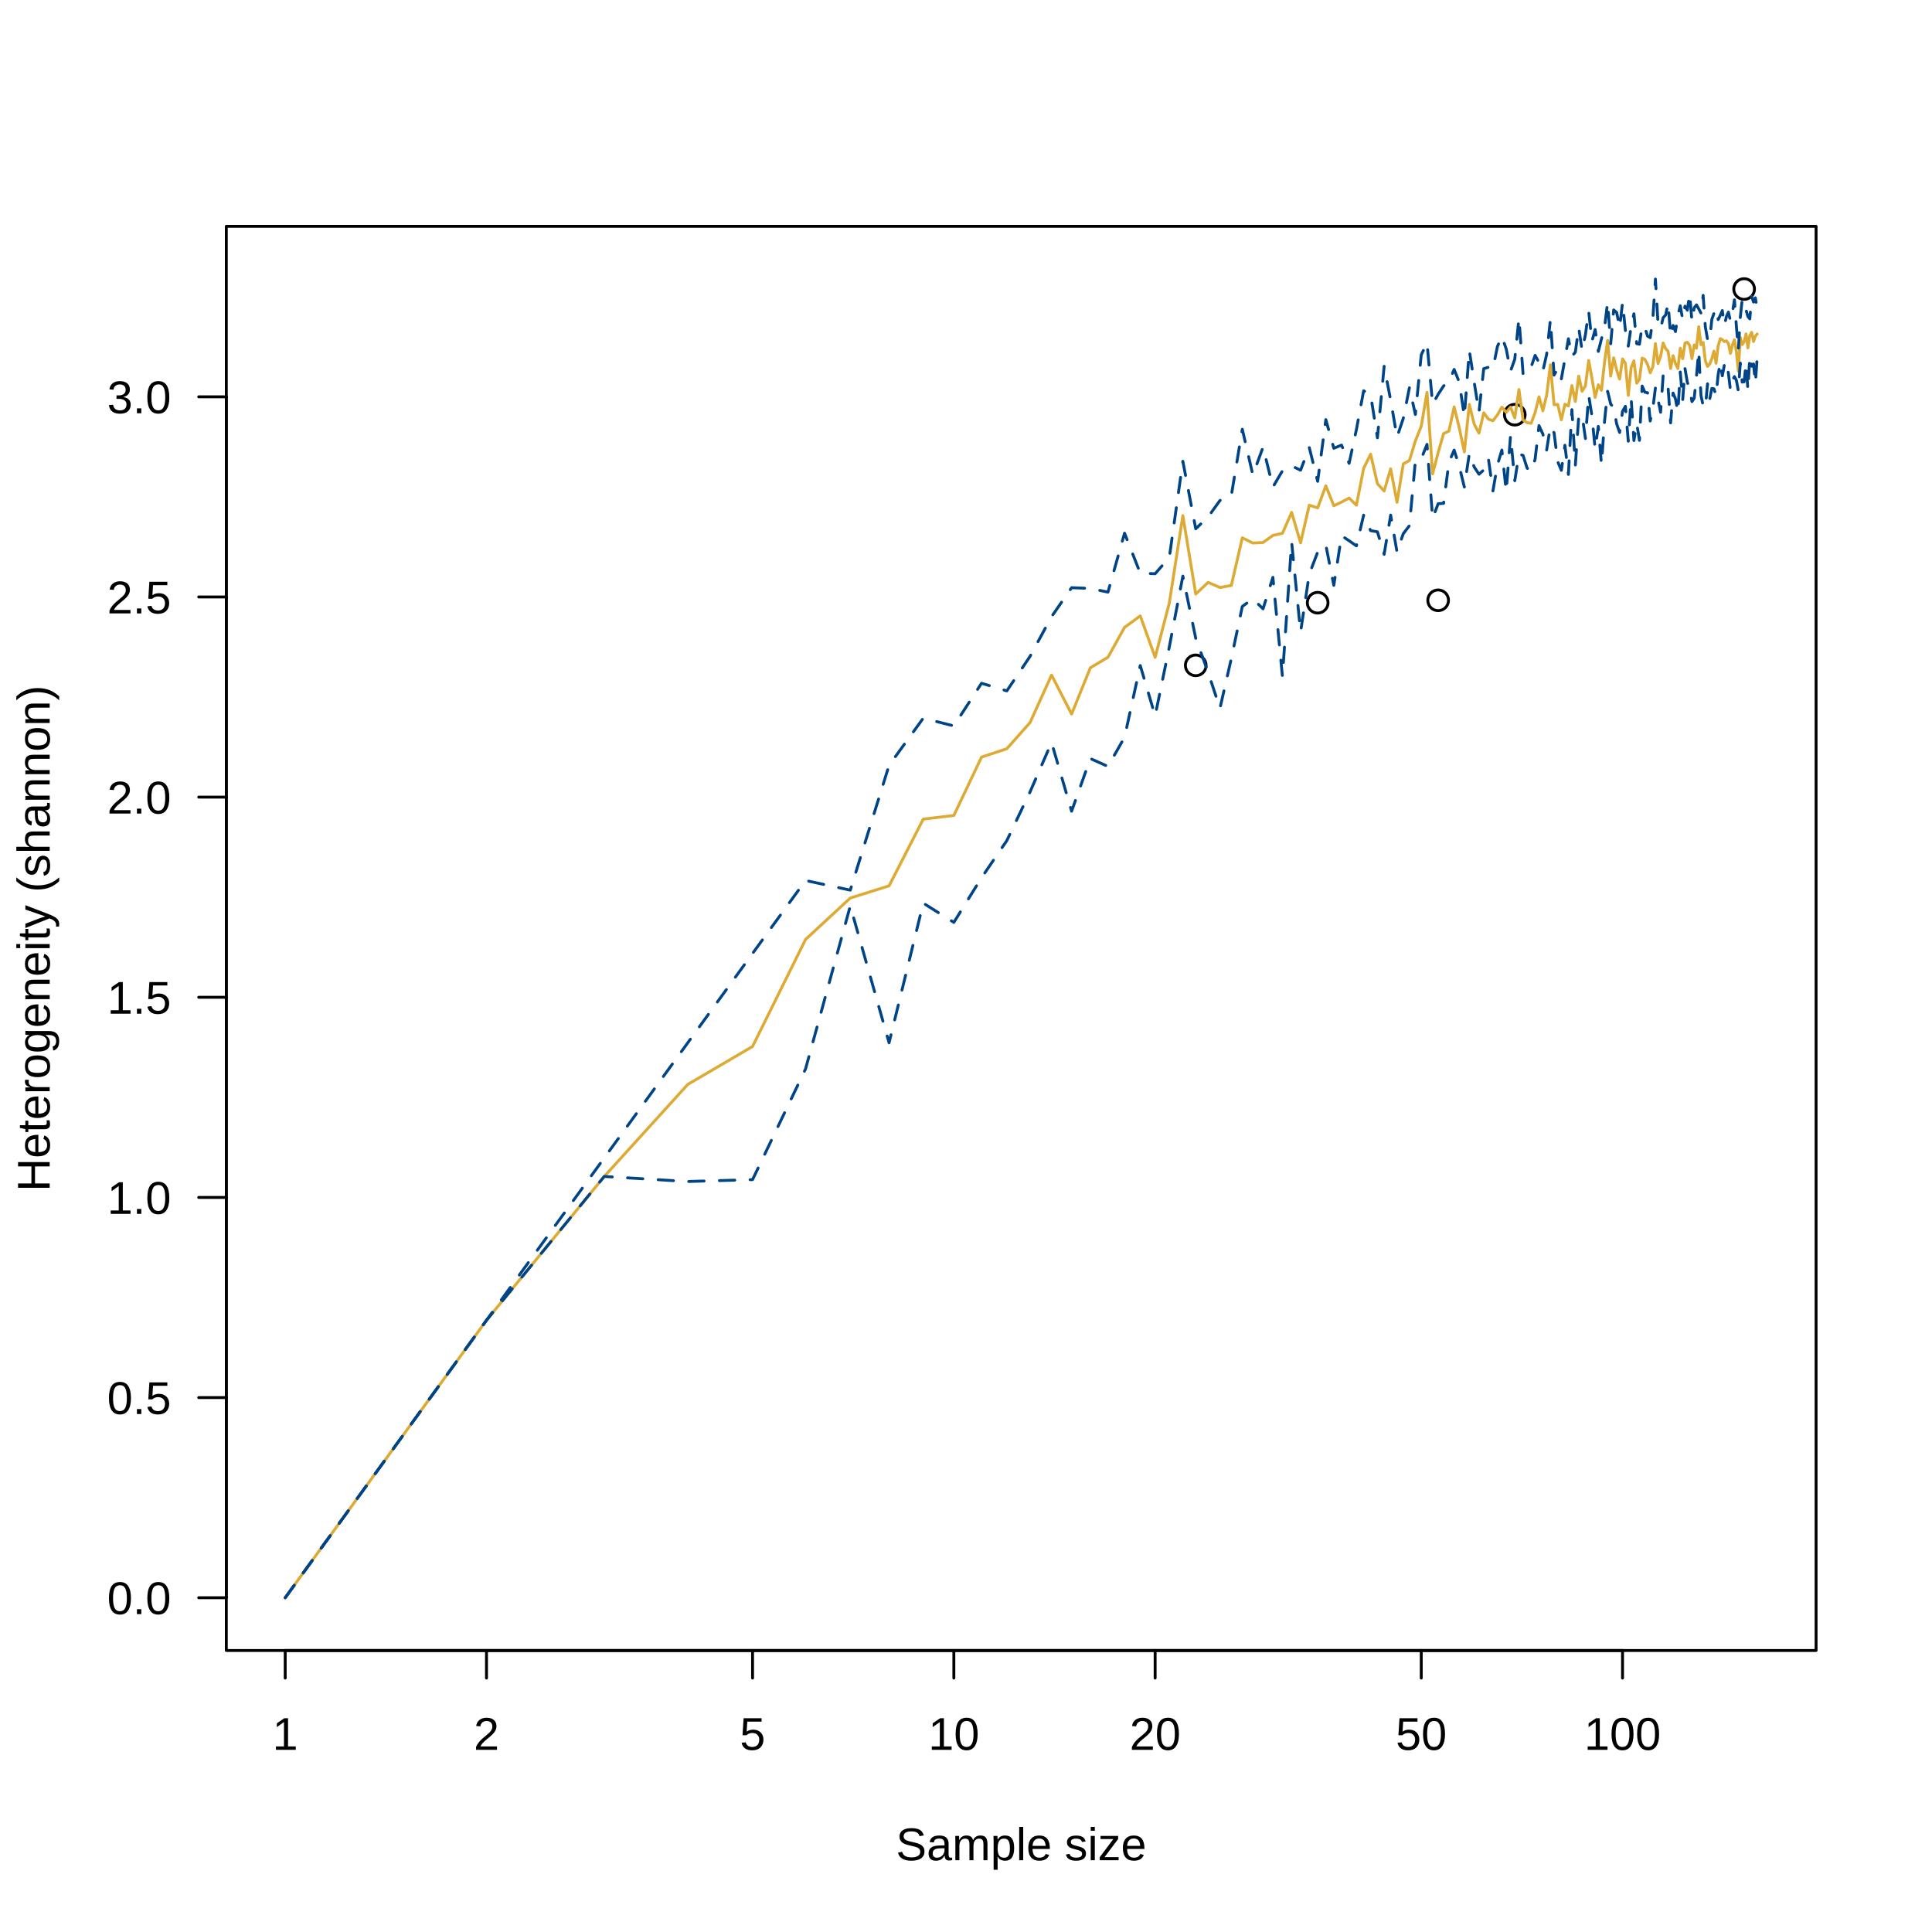
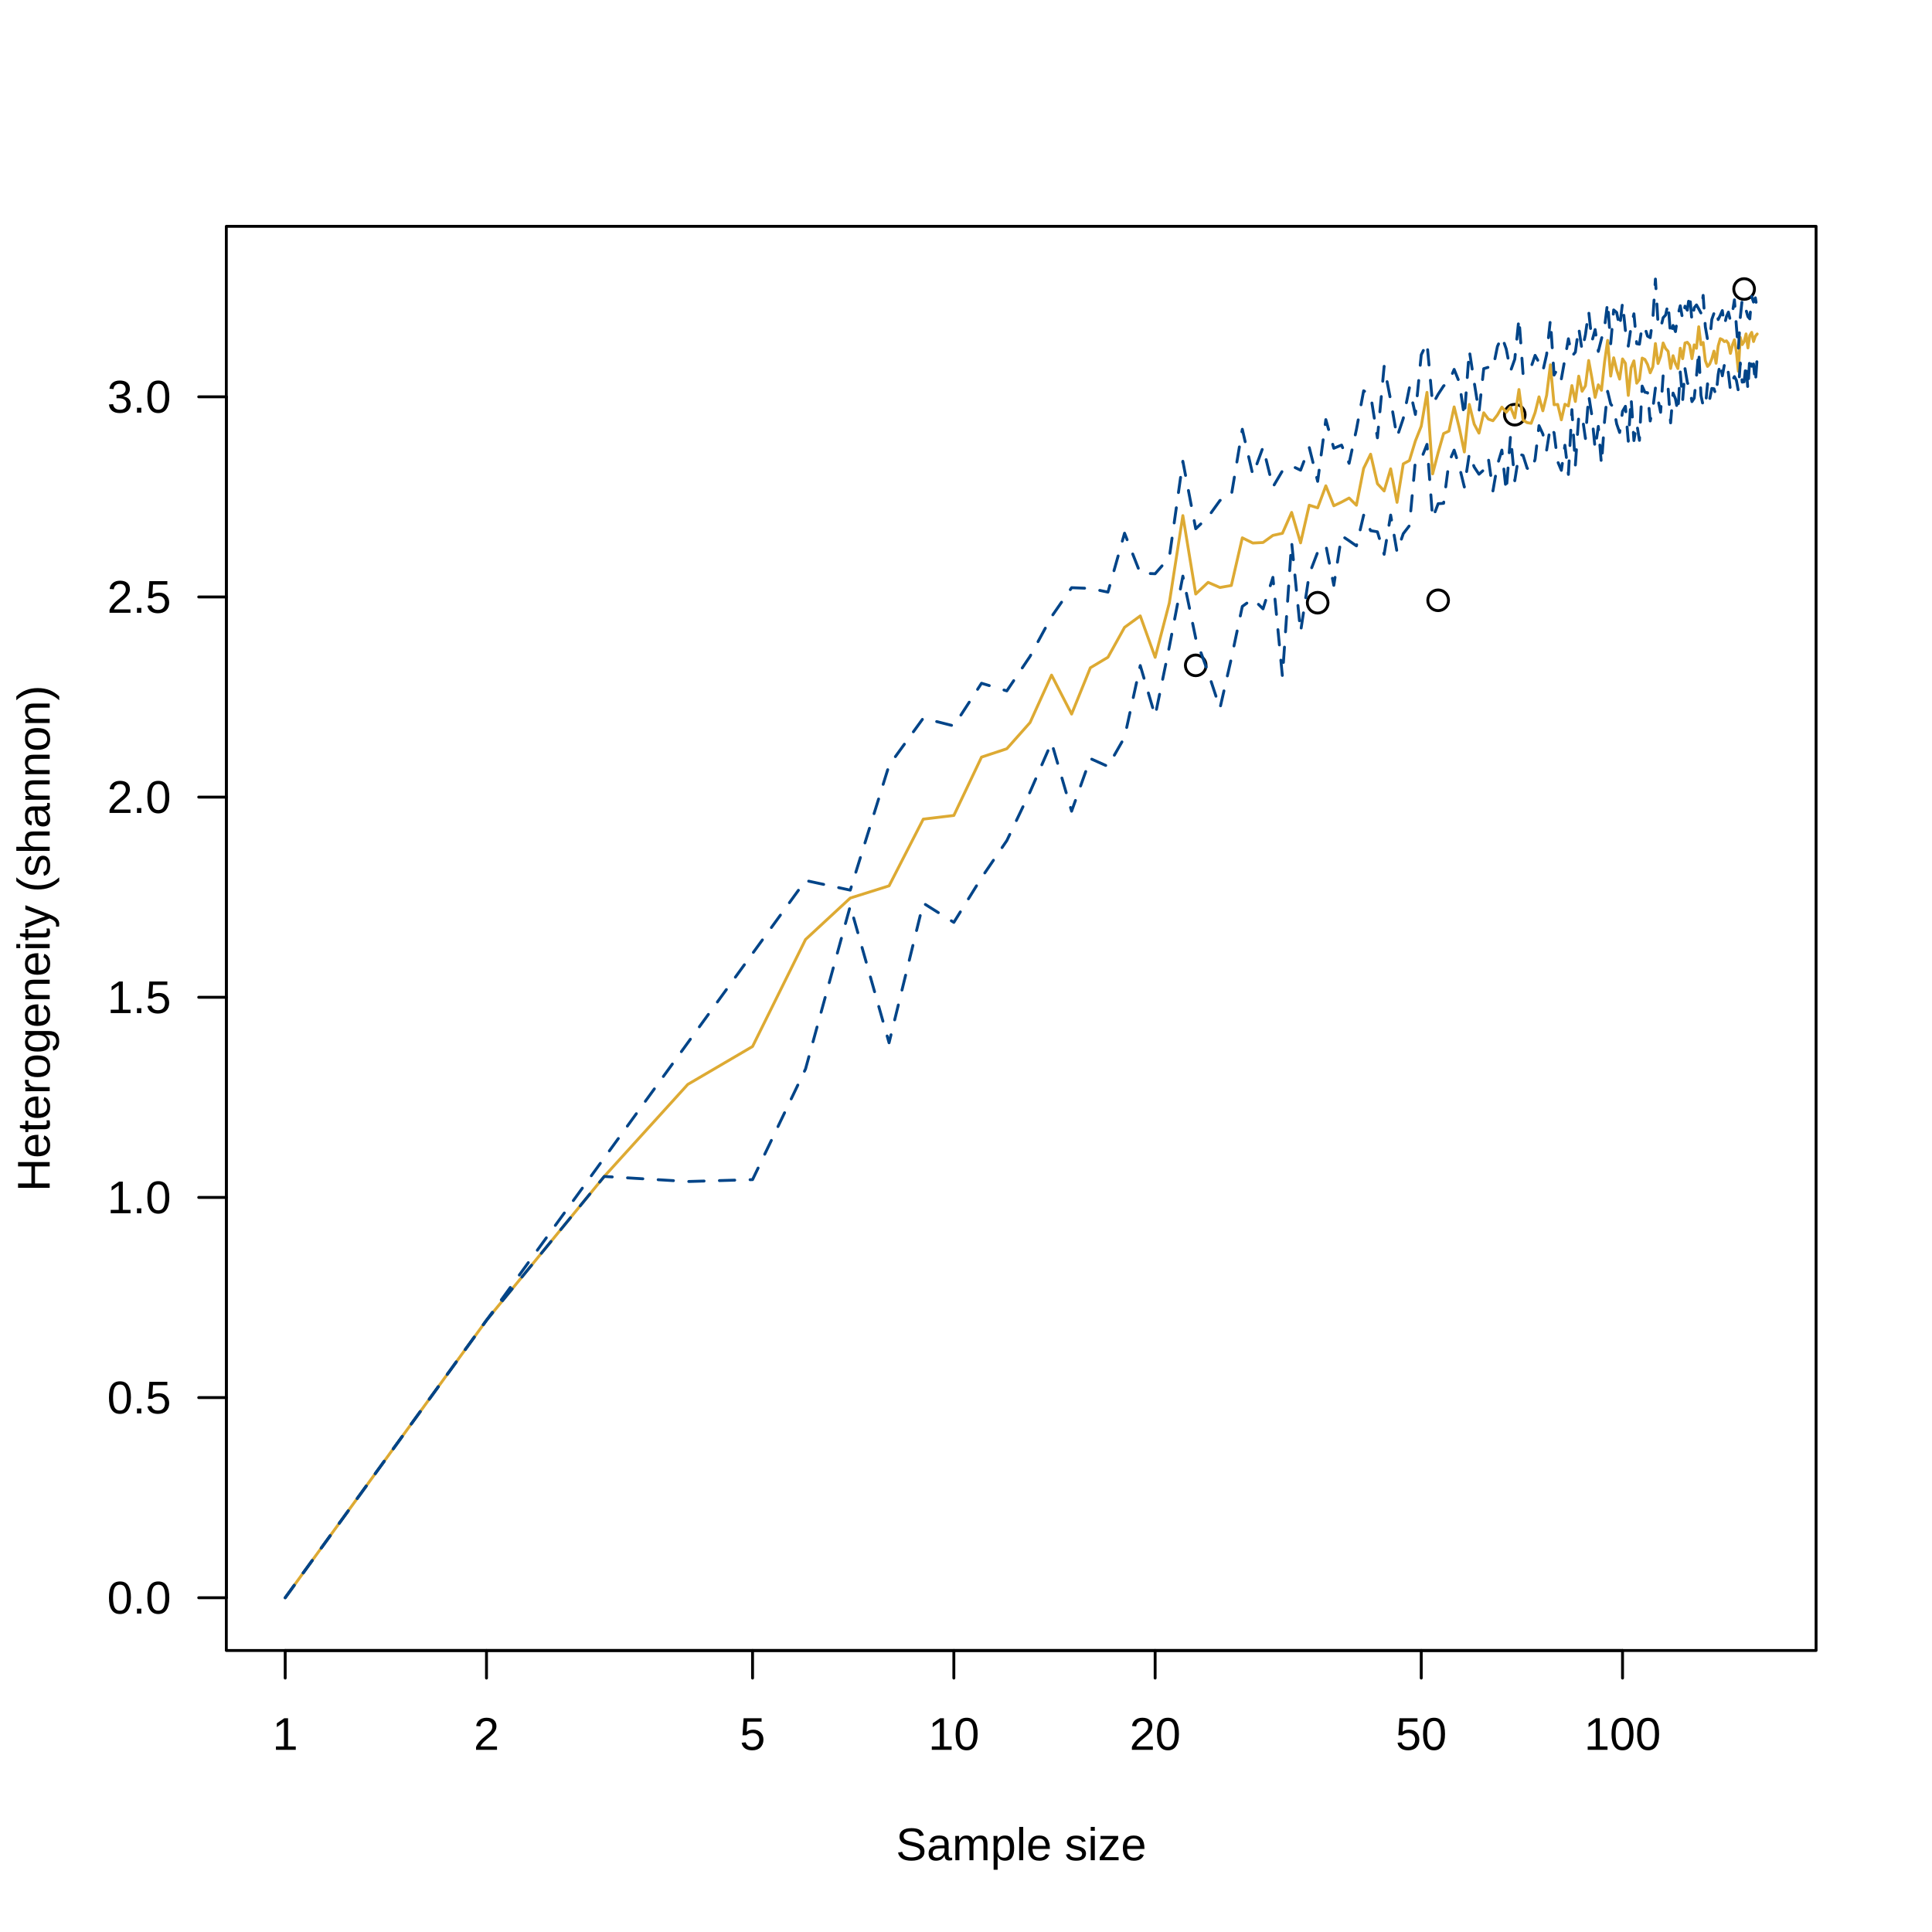
<svg xmlns="http://www.w3.org/2000/svg" class="svglite" width="504.00pt" height="504.00pt" viewBox="0 0 504.00 504.00">
  <defs>
    <style type="text/css">
    .svglite line, .svglite polyline, .svglite polygon, .svglite path, .svglite rect, .svglite circle {
      fill: none;
      stroke: #000000;
      stroke-linecap: round;
      stroke-linejoin: round;
      stroke-miterlimit: 10.00;
    }
    .svglite text {
      white-space: pre;
    }
  </style>
  </defs>
  <rect width="100%" height="100%" style="stroke: none; fill: #FFFFFF;" />
  <defs>
    <clipPath id="cpMC4wMHw1MDQuMDB8MC4wMHw1MDQuMDA=">
      <rect x="0.00" y="0.00" width="504.00" height="504.00" />
    </clipPath>
  </defs>
  <g clip-path="url(#cpMC4wMHw1MDQuMDB8MC4wMHw1MDQuMDA=)">
</g>
  <defs>
    <clipPath id="cpNTkuMDR8NDczLjc2fDU5LjA0fDQzMC41Ng==">
      <rect x="59.04" y="59.04" width="414.72" height="371.52" />
    </clipPath>
  </defs>
  <g clip-path="url(#cpNTkuMDR8NDczLjc2fDU5LjA0fDQzMC41Ng==)">
    <circle cx="454.99" cy="75.40" r="2.70" style="stroke-width: 0.75;" />
    <circle cx="395.16" cy="108.18" r="2.70" style="stroke-width: 0.75;" />
    <circle cx="375.17" cy="156.60" r="2.70" style="stroke-width: 0.75;" />
    <circle cx="343.74" cy="157.23" r="2.70" style="stroke-width: 0.75;" />
    <circle cx="311.93" cy="173.57" r="2.70" style="stroke-width: 0.75;" />
    <polyline points="74.40,416.80 126.91,344.42 157.63,306.90 179.42,282.89 196.32,272.99 210.14,245.08 221.81,234.27 231.93,231.09 240.85,213.69 248.83,212.73 256.05,197.51 262.65,195.32 268.71,188.49 274.32,176.11 279.55,186.28 284.44,174.20 289.03,171.46 293.36,163.66 297.46,160.67 301.34,171.48 305.04,157.30 308.57,134.50 311.93,154.97 315.16,151.92 318.25,153.26 321.22,152.73 324.08,140.30 326.83,141.66 329.49,141.52 332.06,139.67 334.55,139.12 336.95,133.67 339.28,141.62 341.54,131.79 343.74,132.48 345.87,126.73 347.95,131.94 349.97,130.98 351.94,129.92 353.85,131.80 355.73,122.19 357.55,118.48 359.33,126.19 361.08,128.08 362.78,122.30 364.44,131.05 366.07,121.01 367.67,120.14 369.23,115.03 370.76,111.18 372.26,102.35 373.73,123.62 375.17,118.06 376.59,113.10 377.98,112.46 379.34,106.15 380.69,111.65 382.00,117.91 383.30,105.50 384.57,110.64 385.82,112.99 387.06,107.68 388.27,109.33 389.46,109.76 390.63,108.24 391.79,106.21 392.93,107.56 394.05,106.21 395.16,109.03 396.25,101.61 397.32,109.59 398.38,110.25 399.43,110.43 400.46,107.63 401.48,103.52 402.48,107.17 403.47,103.13 404.45,95.16 405.41,105.58 406.36,105.50 407.31,109.52 408.24,105.45 409.15,105.91 410.06,100.58 410.96,104.74 411.84,98.12 412.72,102.07 413.59,100.65 414.44,94.04 415.29,98.67 416.12,103.66 416.95,100.38 417.77,101.82 418.58,94.44 419.38,88.80 420.18,98.11 420.96,93.33 421.74,96.54 422.51,98.90 423.27,93.63 424.02,94.77 424.77,103.15 425.51,95.93 426.24,94.13 426.97,99.97 427.68,99.00 428.39,93.41 429.10,93.76 429.80,95.08 430.49,97.26 431.18,95.67 431.85,89.62 432.53,94.84 433.20,92.96 433.86,89.47 434.51,90.93 435.16,91.65 435.81,96.12 436.45,92.79 437.08,94.85 437.71,96.14 438.33,90.84 438.95,93.57 439.57,89.48 440.17,89.29 440.78,90.08 441.38,93.56 441.97,89.96 442.56,90.85 443.15,85.24 443.73,89.92 444.30,89.34 444.87,94.09 445.44,95.59 446.00,94.98 446.56,93.59 447.12,91.59 447.67,94.77 448.22,90.25 448.76,88.35 449.30,88.60 449.83,89.12 450.37,88.91 450.89,89.60 451.42,92.19 451.94,89.98 452.46,88.63 452.97,91.72 453.48,96.85 453.99,88.03 454.49,89.90 454.99,89.13 455.49,87.10 455.98,90.76 456.47,87.51 456.96,86.70 457.44,89.10 457.92,87.70 458.40,87.12 " style="stroke-width: 0.75; stroke: #DDAA33;" />
    <polyline points="74.40,416.80 126.91,344.42 157.63,306.90 179.42,308.22 196.32,307.73 210.14,278.86 221.81,236.34 231.93,272.03 240.85,235.60 248.83,240.62 256.05,228.97 262.65,219.29 268.71,206.58 274.32,193.69 279.55,211.62 284.44,197.88 289.03,199.94 293.36,192.34 297.46,173.62 301.34,186.76 305.04,168.75 308.57,150.29 311.93,166.51 315.16,175.40 318.25,184.78 321.22,171.76 324.08,158.20 326.83,156.20 329.49,158.83 332.06,150.61 334.55,176.50 336.95,141.46 339.28,164.87 341.54,149.79 343.74,144.04 345.87,142.19 347.95,152.70 349.97,139.74 351.94,141.07 353.85,142.40 355.73,134.39 357.55,138.43 359.33,138.73 361.08,144.61 362.78,134.37 364.44,144.00 366.07,139.22 367.67,137.14 369.23,120.24 370.76,119.70 372.26,115.92 373.73,135.23 375.17,131.40 376.59,131.30 377.98,120.61 379.34,117.42 380.69,121.70 382.00,127.05 383.30,118.35 384.57,121.82 385.82,123.71 387.06,122.60 388.27,119.62 389.46,128.07 390.63,121.28 391.79,117.41 392.93,128.20 394.05,113.69 395.16,125.41 396.25,118.44 397.32,118.80 398.38,122.13 399.43,122.93 400.46,119.81 401.48,111.04 402.48,113.21 403.47,117.40 404.45,111.26 405.41,112.92 406.36,120.44 407.31,122.70 408.24,116.15 409.15,123.76 410.06,106.87 410.96,121.39 411.84,108.67 412.72,108.29 413.59,114.40 414.44,103.11 415.29,108.53 416.12,117.08 416.95,111.23 417.77,121.14 418.58,109.83 419.38,102.08 420.18,105.40 420.96,106.34 421.74,110.58 422.51,112.82 423.27,107.30 424.02,105.99 424.77,115.10 425.51,103.82 426.24,114.93 426.97,110.42 427.68,114.88 428.39,100.71 429.10,102.32 429.80,102.45 430.49,109.82 431.18,106.52 431.85,101.22 432.53,104.27 433.20,107.55 433.86,98.04 434.51,98.32 435.16,101.18 435.81,110.31 436.45,102.54 437.08,104.04 437.71,107.52 438.33,97.04 438.95,104.48 439.57,96.17 440.17,99.74 440.78,101.32 441.38,104.77 441.97,103.87 442.56,98.15 443.15,91.53 443.73,103.14 444.30,105.85 444.87,106.33 445.44,100.12 446.00,104.14 446.56,101.33 447.12,101.42 447.67,103.20 448.22,97.70 448.76,94.59 449.30,98.04 449.83,95.21 450.37,94.32 450.89,97.38 451.42,101.76 451.94,99.18 452.46,98.24 452.97,99.21 453.48,101.98 453.99,94.70 454.49,99.68 454.99,99.59 455.49,94.79 455.98,101.80 456.47,92.90 456.96,95.54 457.44,94.94 457.92,99.96 458.40,93.22 " style="stroke-width: 0.75; stroke: #004488; stroke-dasharray: 4.00,4.00;" />
    <polyline points="74.40,416.80 126.91,344.42 157.63,302.07 179.42,272.03 196.32,248.73 210.14,229.69 221.81,232.21 231.93,199.65 240.85,187.35 248.83,189.37 256.05,178.24 262.65,180.23 268.71,171.22 274.32,160.86 279.55,153.31 284.44,153.50 289.03,154.47 293.36,139.09 297.46,149.53 301.34,149.67 305.04,145.43 308.57,120.33 311.93,137.94 315.16,134.85 318.25,130.56 321.22,129.23 324.08,111.98 326.83,123.91 329.49,116.65 332.06,127.05 334.55,122.82 336.95,121.54 339.28,122.66 341.54,116.71 343.74,125.57 345.87,109.46 347.95,116.94 349.97,116.11 351.94,120.87 353.85,112.04 355.73,101.94 357.55,102.97 359.33,114.21 361.08,95.56 362.78,104.38 364.44,114.02 366.07,109.16 367.67,101.16 369.23,108.12 370.76,92.57 372.26,89.44 373.73,105.46 375.17,102.86 376.59,100.68 377.98,99.62 379.34,96.36 380.69,99.71 382.00,108.66 383.30,91.42 384.57,99.69 385.82,107.55 387.06,96.17 388.27,95.81 389.46,96.17 390.63,90.39 391.79,87.78 392.93,91.04 394.05,96.81 395.16,93.70 396.25,82.99 397.32,97.50 398.38,95.53 399.43,95.71 400.46,92.70 401.48,94.56 402.48,96.82 403.47,92.47 404.45,83.43 405.41,97.85 406.36,96.14 407.31,98.85 408.24,93.62 409.15,88.37 410.06,92.94 410.96,91.87 411.84,85.50 412.72,91.44 413.59,87.30 414.44,81.21 415.29,89.04 416.12,85.97 416.95,91.67 417.77,88.43 418.58,85.38 419.38,78.84 420.18,89.67 420.96,80.85 421.74,81.52 422.51,85.45 423.27,78.95 424.02,86.22 424.77,90.30 425.51,85.16 426.24,81.86 426.97,89.65 427.68,89.79 428.39,84.97 429.10,85.48 429.80,87.69 430.49,88.09 431.18,83.10 431.85,72.80 432.53,84.38 433.20,85.68 433.86,82.88 434.51,82.19 435.16,79.12 435.81,87.62 436.45,84.90 437.08,86.50 437.71,82.23 438.33,79.77 438.95,83.28 439.57,79.87 440.17,80.92 440.78,76.67 441.38,83.80 441.97,80.28 442.56,79.54 443.15,80.57 443.73,81.67 444.30,77.06 444.87,85.26 445.44,88.52 446.00,88.86 446.56,83.34 447.12,81.74 447.67,80.58 448.22,83.37 448.76,82.26 449.30,81.02 449.83,84.88 450.37,82.59 450.89,81.42 451.42,83.72 451.94,81.52 452.46,78.22 452.97,85.09 453.48,91.34 453.99,82.78 454.49,78.11 454.99,79.53 455.49,80.86 455.98,82.60 456.47,83.18 456.96,77.35 457.44,78.80 457.92,77.69 458.40,80.63 " style="stroke-width: 0.75; stroke: #004488; stroke-dasharray: 4.00,4.00;" />
  </g>
  <g clip-path="url(#cpMC4wMHw1MDQuMDB8MC4wMHw1MDQuMDA=)">
    <line x1="74.40" y1="430.56" x2="423.27" y2="430.56" style="stroke-width: 0.75;" />
    <line x1="74.40" y1="430.56" x2="74.40" y2="437.76" style="stroke-width: 0.75;" />
    <line x1="126.91" y1="430.56" x2="126.91" y2="437.76" style="stroke-width: 0.75;" />
    <line x1="196.32" y1="430.56" x2="196.32" y2="437.76" style="stroke-width: 0.75;" />
    <line x1="248.83" y1="430.56" x2="248.83" y2="437.76" style="stroke-width: 0.75;" />
    <line x1="301.34" y1="430.56" x2="301.34" y2="437.76" style="stroke-width: 0.75;" />
    <line x1="370.76" y1="430.56" x2="370.76" y2="437.76" style="stroke-width: 0.75;" />
    <line x1="423.27" y1="430.56" x2="423.27" y2="437.76" style="stroke-width: 0.75;" />
-     <text x="74.40" y="456.48" text-anchor="middle" style="font-size: 12.00px; font-family: &quot;Arial&quot;;" textLength="6.86px" lengthAdjust="spacingAndGlyphs">1</text>
-     <text x="126.91" y="456.48" text-anchor="middle" style="font-size: 12.00px; font-family: &quot;Arial&quot;;" textLength="6.86px" lengthAdjust="spacingAndGlyphs">2</text>
-     <text x="196.32" y="456.48" text-anchor="middle" style="font-size: 12.00px; font-family: &quot;Arial&quot;;" textLength="6.86px" lengthAdjust="spacingAndGlyphs">5</text>
-     <text x="248.83" y="456.48" text-anchor="middle" style="font-size: 12.00px; font-family: &quot;Arial&quot;;" textLength="13.72px" lengthAdjust="spacingAndGlyphs">10</text>
-     <text x="301.34" y="456.48" text-anchor="middle" style="font-size: 12.00px; font-family: &quot;Arial&quot;;" textLength="13.72px" lengthAdjust="spacingAndGlyphs">20</text>
-     <text x="370.76" y="456.48" text-anchor="middle" style="font-size: 12.00px; font-family: &quot;Arial&quot;;" textLength="13.72px" lengthAdjust="spacingAndGlyphs">50</text>
-     <text x="423.27" y="456.48" text-anchor="middle" style="font-size: 12.00px; font-family: &quot;Arial&quot;;" textLength="20.58px" lengthAdjust="spacingAndGlyphs">100</text>
+     <text x="74.40" y="456.48" text-anchor="middle" style="font-size: 12.00px; font-family: &quot;Liberation Sans&quot;;" textLength="6.67px" lengthAdjust="spacingAndGlyphs">1</text>
+     <text x="126.91" y="456.48" text-anchor="middle" style="font-size: 12.00px; font-family: &quot;Liberation Sans&quot;;" textLength="6.67px" lengthAdjust="spacingAndGlyphs">2</text>
+     <text x="196.32" y="456.48" text-anchor="middle" style="font-size: 12.00px; font-family: &quot;Liberation Sans&quot;;" textLength="6.67px" lengthAdjust="spacingAndGlyphs">5</text>
+     <text x="248.83" y="456.48" text-anchor="middle" style="font-size: 12.00px; font-family: &quot;Liberation Sans&quot;;" textLength="13.35px" lengthAdjust="spacingAndGlyphs">10</text>
+     <text x="301.34" y="456.48" text-anchor="middle" style="font-size: 12.00px; font-family: &quot;Liberation Sans&quot;;" textLength="13.35px" lengthAdjust="spacingAndGlyphs">20</text>
+     <text x="370.76" y="456.48" text-anchor="middle" style="font-size: 12.00px; font-family: &quot;Liberation Sans&quot;;" textLength="13.35px" lengthAdjust="spacingAndGlyphs">50</text>
+     <text x="423.27" y="456.48" text-anchor="middle" style="font-size: 12.00px; font-family: &quot;Liberation Sans&quot;;" textLength="20.02px" lengthAdjust="spacingAndGlyphs">100</text>
    <line x1="59.04" y1="416.80" x2="59.04" y2="103.52" style="stroke-width: 0.75;" />
    <line x1="59.04" y1="416.80" x2="51.84" y2="416.80" style="stroke-width: 0.75;" />
    <line x1="59.04" y1="364.59" x2="51.84" y2="364.59" style="stroke-width: 0.75;" />
    <line x1="59.04" y1="312.37" x2="51.84" y2="312.37" style="stroke-width: 0.75;" />
    <line x1="59.04" y1="260.16" x2="51.84" y2="260.16" style="stroke-width: 0.75;" />
    <line x1="59.04" y1="207.94" x2="51.84" y2="207.94" style="stroke-width: 0.75;" />
    <line x1="59.04" y1="155.73" x2="51.84" y2="155.73" style="stroke-width: 0.75;" />
    <line x1="59.04" y1="103.52" x2="51.84" y2="103.52" style="stroke-width: 0.75;" />
-     <text x="44.64" y="421.08" text-anchor="end" style="font-size: 12.00px; font-family: &quot;Arial&quot;;" textLength="16.94px" lengthAdjust="spacingAndGlyphs">0.0</text>
-     <text x="44.64" y="368.87" text-anchor="end" style="font-size: 12.00px; font-family: &quot;Arial&quot;;" textLength="16.94px" lengthAdjust="spacingAndGlyphs">0.5</text>
-     <text x="44.64" y="316.66" text-anchor="end" style="font-size: 12.00px; font-family: &quot;Arial&quot;;" textLength="16.94px" lengthAdjust="spacingAndGlyphs">1.0</text>
-     <text x="44.64" y="264.44" text-anchor="end" style="font-size: 12.00px; font-family: &quot;Arial&quot;;" textLength="16.94px" lengthAdjust="spacingAndGlyphs">1.5</text>
-     <text x="44.64" y="212.23" text-anchor="end" style="font-size: 12.00px; font-family: &quot;Arial&quot;;" textLength="16.94px" lengthAdjust="spacingAndGlyphs">2.0</text>
-     <text x="44.64" y="160.01" text-anchor="end" style="font-size: 12.00px; font-family: &quot;Arial&quot;;" textLength="16.94px" lengthAdjust="spacingAndGlyphs">2.5</text>
-     <text x="44.64" y="107.80" text-anchor="end" style="font-size: 12.00px; font-family: &quot;Arial&quot;;" textLength="16.94px" lengthAdjust="spacingAndGlyphs">3.0</text>
+     <text x="44.64" y="420.93" text-anchor="end" style="font-size: 12.00px; font-family: &quot;Liberation Sans&quot;;" textLength="16.68px" lengthAdjust="spacingAndGlyphs">0.0</text>
+     <text x="44.64" y="368.72" text-anchor="end" style="font-size: 12.00px; font-family: &quot;Liberation Sans&quot;;" textLength="16.68px" lengthAdjust="spacingAndGlyphs">0.5</text>
+     <text x="44.64" y="316.50" text-anchor="end" style="font-size: 12.00px; font-family: &quot;Liberation Sans&quot;;" textLength="16.68px" lengthAdjust="spacingAndGlyphs">1.0</text>
+     <text x="44.64" y="264.29" text-anchor="end" style="font-size: 12.00px; font-family: &quot;Liberation Sans&quot;;" textLength="16.68px" lengthAdjust="spacingAndGlyphs">1.5</text>
+     <text x="44.64" y="212.07" text-anchor="end" style="font-size: 12.00px; font-family: &quot;Liberation Sans&quot;;" textLength="16.68px" lengthAdjust="spacingAndGlyphs">2.0</text>
+     <text x="44.64" y="159.86" text-anchor="end" style="font-size: 12.00px; font-family: &quot;Liberation Sans&quot;;" textLength="16.68px" lengthAdjust="spacingAndGlyphs">2.5</text>
+     <text x="44.64" y="107.64" text-anchor="end" style="font-size: 12.00px; font-family: &quot;Liberation Sans&quot;;" textLength="16.68px" lengthAdjust="spacingAndGlyphs">3.0</text>
    <polygon points="59.04,430.56 473.76,430.56 473.76,59.04 59.04,59.04 " style="stroke-width: 0.75;" />
-     <text x="266.40" y="485.28" text-anchor="middle" style="font-size: 12.00px; font-family: &quot;Arial&quot;;" textLength="66.15px" lengthAdjust="spacingAndGlyphs">Sample size</text>
-     <text transform="translate(12.96,244.80) rotate(-90)" text-anchor="middle" style="font-size: 12.00px; font-family: &quot;Arial&quot;;" textLength="140.57px" lengthAdjust="spacingAndGlyphs">Heterogeneity (shannon)</text>
+     <text x="266.40" y="485.28" text-anchor="middle" style="font-size: 12.00px; font-family: &quot;Liberation Sans&quot;;" textLength="65.38px" lengthAdjust="spacingAndGlyphs">Sample size</text>
+     <text transform="translate(12.96,244.80) rotate(-90)" text-anchor="middle" style="font-size: 12.00px; font-family: &quot;Liberation Sans&quot;;" textLength="132.10px" lengthAdjust="spacingAndGlyphs">Heterogeneity (shannon)</text>
  </g>
</svg>
